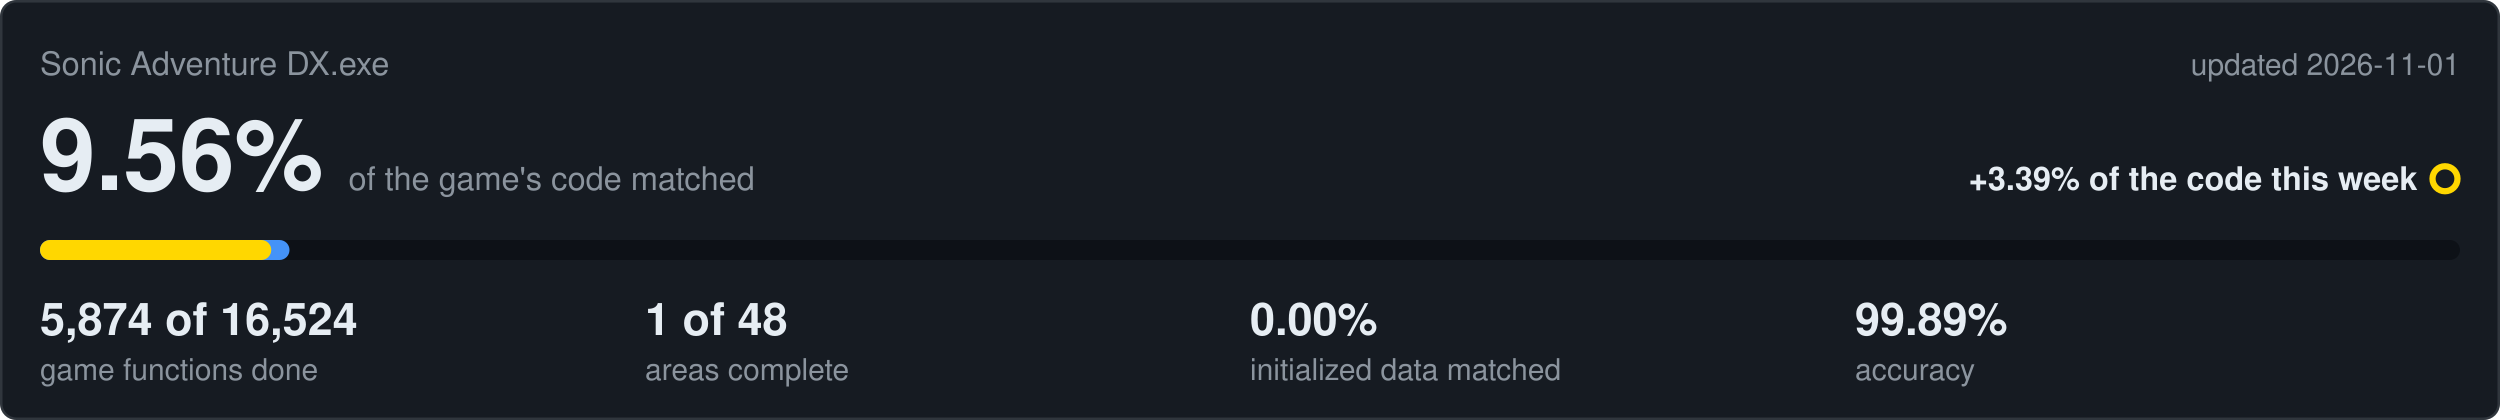
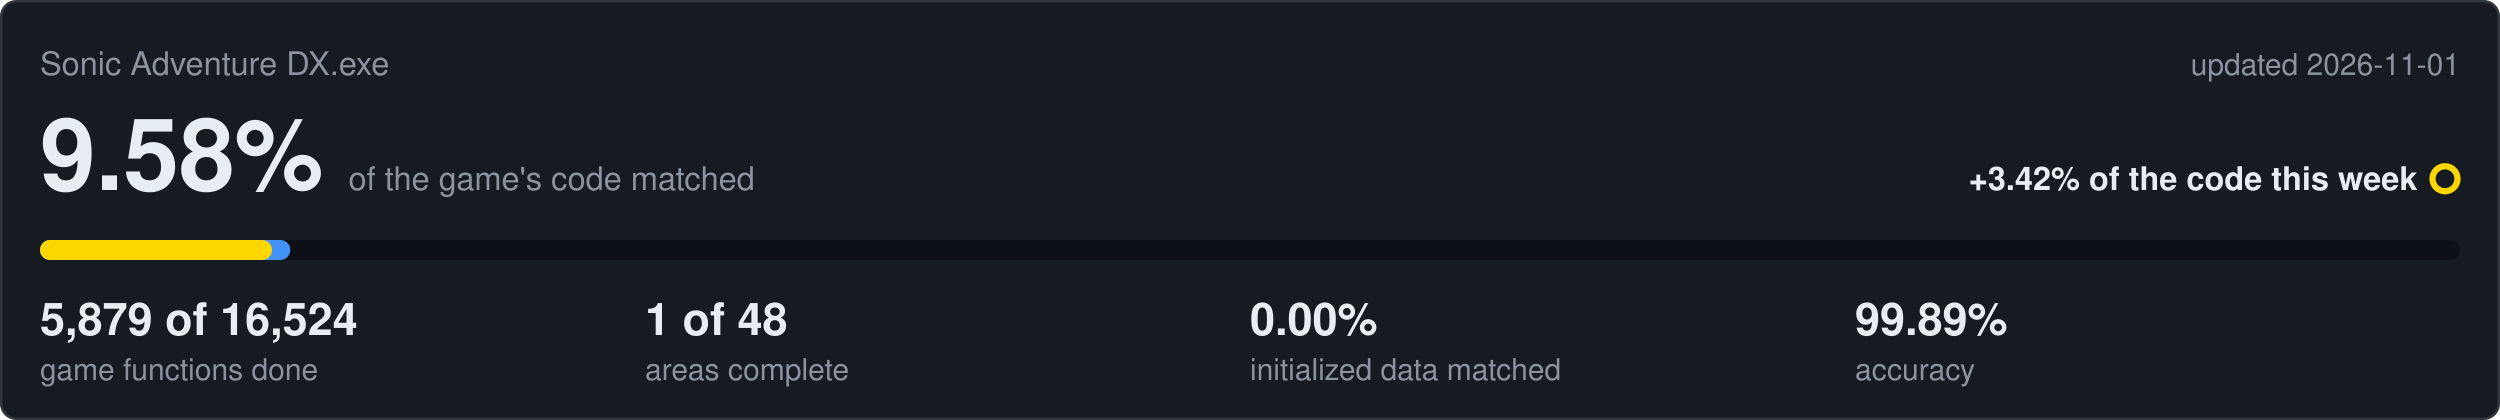
<svg xmlns="http://www.w3.org/2000/svg" viewBox="0 0 1000 168" width="1000" height="168">
  <rect x="0.5" y="0.5" width="999" height="167" rx="6" fill="#161b22" stroke="#30363d" />
  <text x="16" y="30" font-family="Segoe UI,Helvetica,Arial,sans-serif" font-size="13" fill="#8b949e">Sonic Adventure DX.exe</text>
  <text x="984" y="30" text-anchor="end" font-family="Segoe UI,Helvetica,Arial,sans-serif" font-size="12" fill="#8b949e">updated 2026-11-01</text>
-   <text x="16" y="76" font-family="Segoe UI,Helvetica,Arial,sans-serif" font-size="40" font-weight="600" fill="#e6edf3">9.56%<tspan dx="10" font-size="13" font-weight="400" fill="#8b949e">of the game's code matched</tspan>
+   <text x="16" y="76" font-family="Segoe UI,Helvetica,Arial,sans-serif" font-size="40" font-weight="600" fill="#e6edf3">9.58%<tspan dx="10" font-size="13" font-weight="400" fill="#8b949e">of the game's code matched</tspan>
  </text>
-   <text x="967" y="76" text-anchor="end" font-family="Segoe UI,Helvetica,Arial,sans-serif" font-size="13" font-weight="600" fill="#e6edf3">+3.39% of the code this week</text>
+   <text x="967" y="76" text-anchor="end" font-family="Segoe UI,Helvetica,Arial,sans-serif" font-size="13" font-weight="600" fill="#e6edf3">+3.42% of the code this week</text>
  <circle cx="978" cy="71.5" r="5" fill="none" stroke="#ffd700" stroke-width="2.5" />
  <rect x="16" y="96" width="968" height="8" rx="4" fill="#0d1117" />
-   <rect x="16" y="96" width="99.8" height="8" rx="4" fill="#4493f8" />
-   <rect x="16" y="96" width="92.5" height="8" rx="4" fill="#ffd700" />
-   <text x="16" y="134" font-family="Segoe UI,Helvetica,Arial,sans-serif" font-size="18" font-weight="600" fill="#e6edf3">5,874 of 16,524</text>
+   <rect x="16" y="96" width="100.1" height="8" rx="4" fill="#4493f8" />
+   <rect x="16" y="96" width="92.8" height="8" rx="4" fill="#ffd700" />
+   <text x="16" y="134" font-family="Segoe UI,Helvetica,Arial,sans-serif" font-size="18" font-weight="600" fill="#e6edf3">5,879 of 16,524</text>
  <text x="16" y="152" font-family="Segoe UI,Helvetica,Arial,sans-serif" font-size="12" fill="#8b949e">game functions done</text>
  <text x="258" y="134" font-family="Segoe UI,Helvetica,Arial,sans-serif" font-size="18" font-weight="600" fill="#e6edf3">1 of 48</text>
  <text x="258" y="152" font-family="Segoe UI,Helvetica,Arial,sans-serif" font-size="12" fill="#8b949e">areas complete</text>
  <text x="500" y="134" font-family="Segoe UI,Helvetica,Arial,sans-serif" font-size="18" font-weight="600" fill="#e6edf3">0.00%</text>
  <text x="500" y="152" font-family="Segoe UI,Helvetica,Arial,sans-serif" font-size="12" fill="#8b949e">initialized data matched</text>
  <text x="742" y="134" font-family="Segoe UI,Helvetica,Arial,sans-serif" font-size="18" font-weight="600" fill="#e6edf3">99.89%</text>
  <text x="742" y="152" font-family="Segoe UI,Helvetica,Arial,sans-serif" font-size="12" fill="#8b949e">accuracy</text>
</svg>
